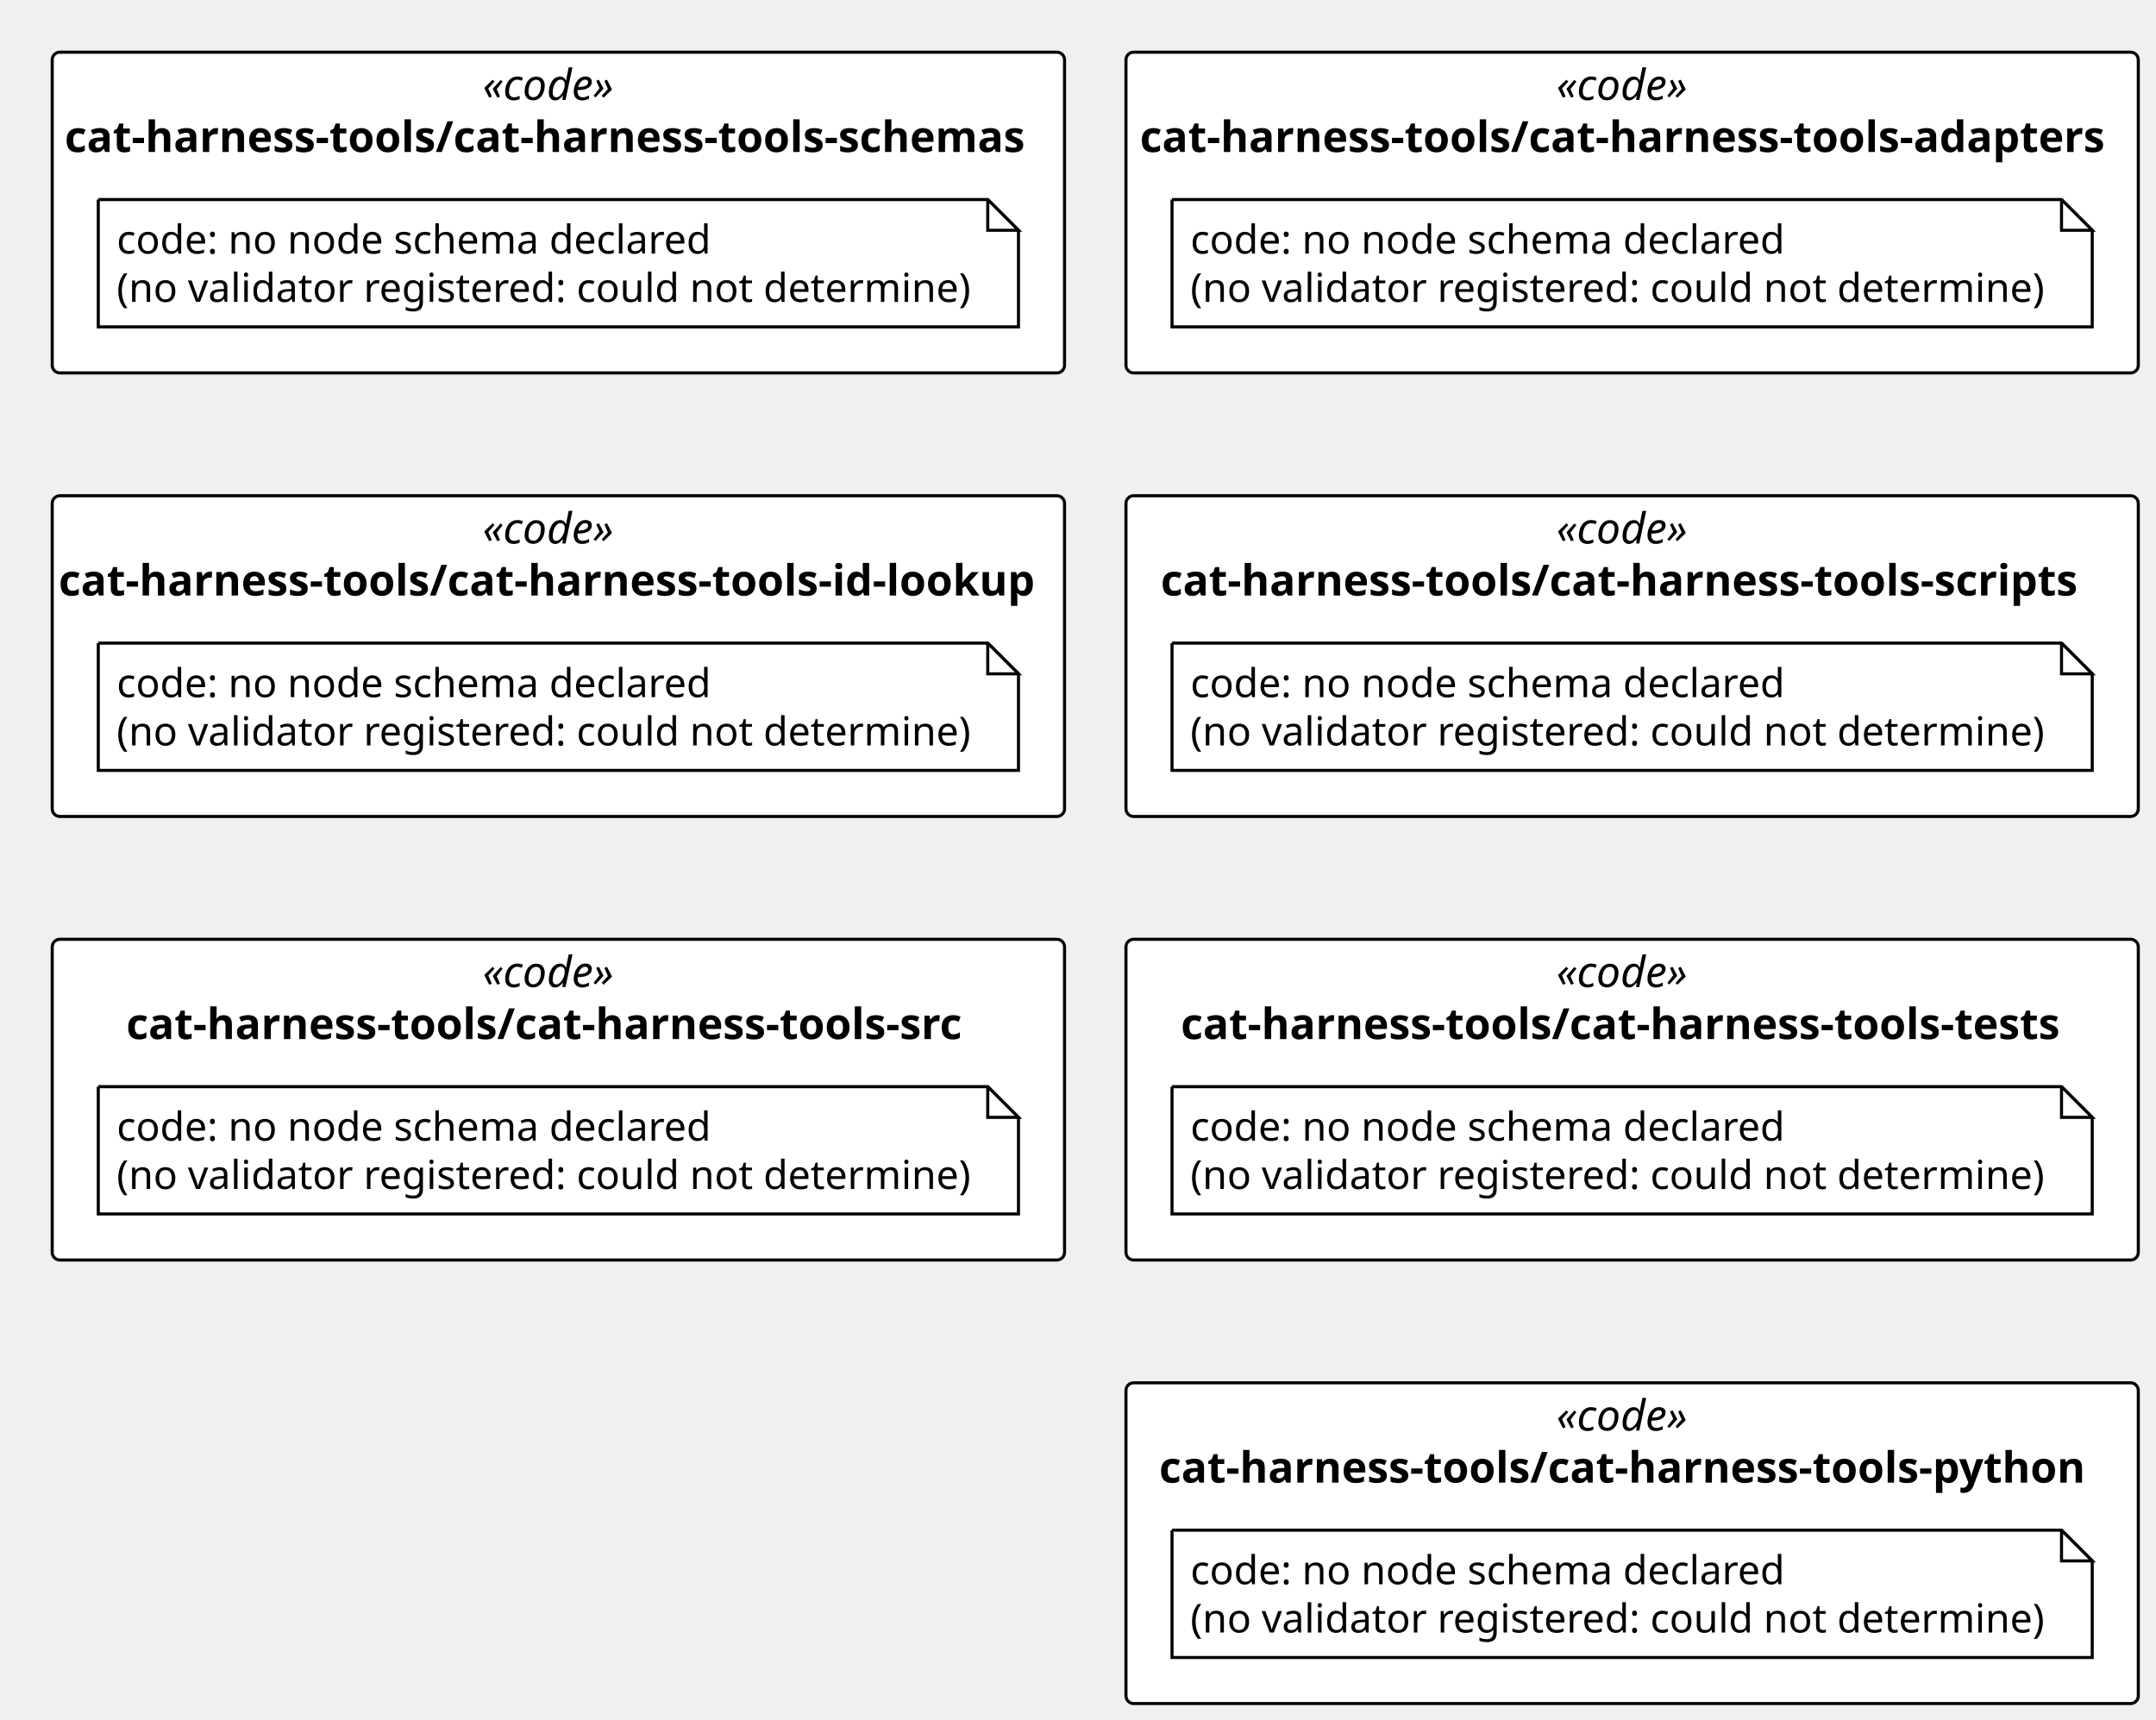
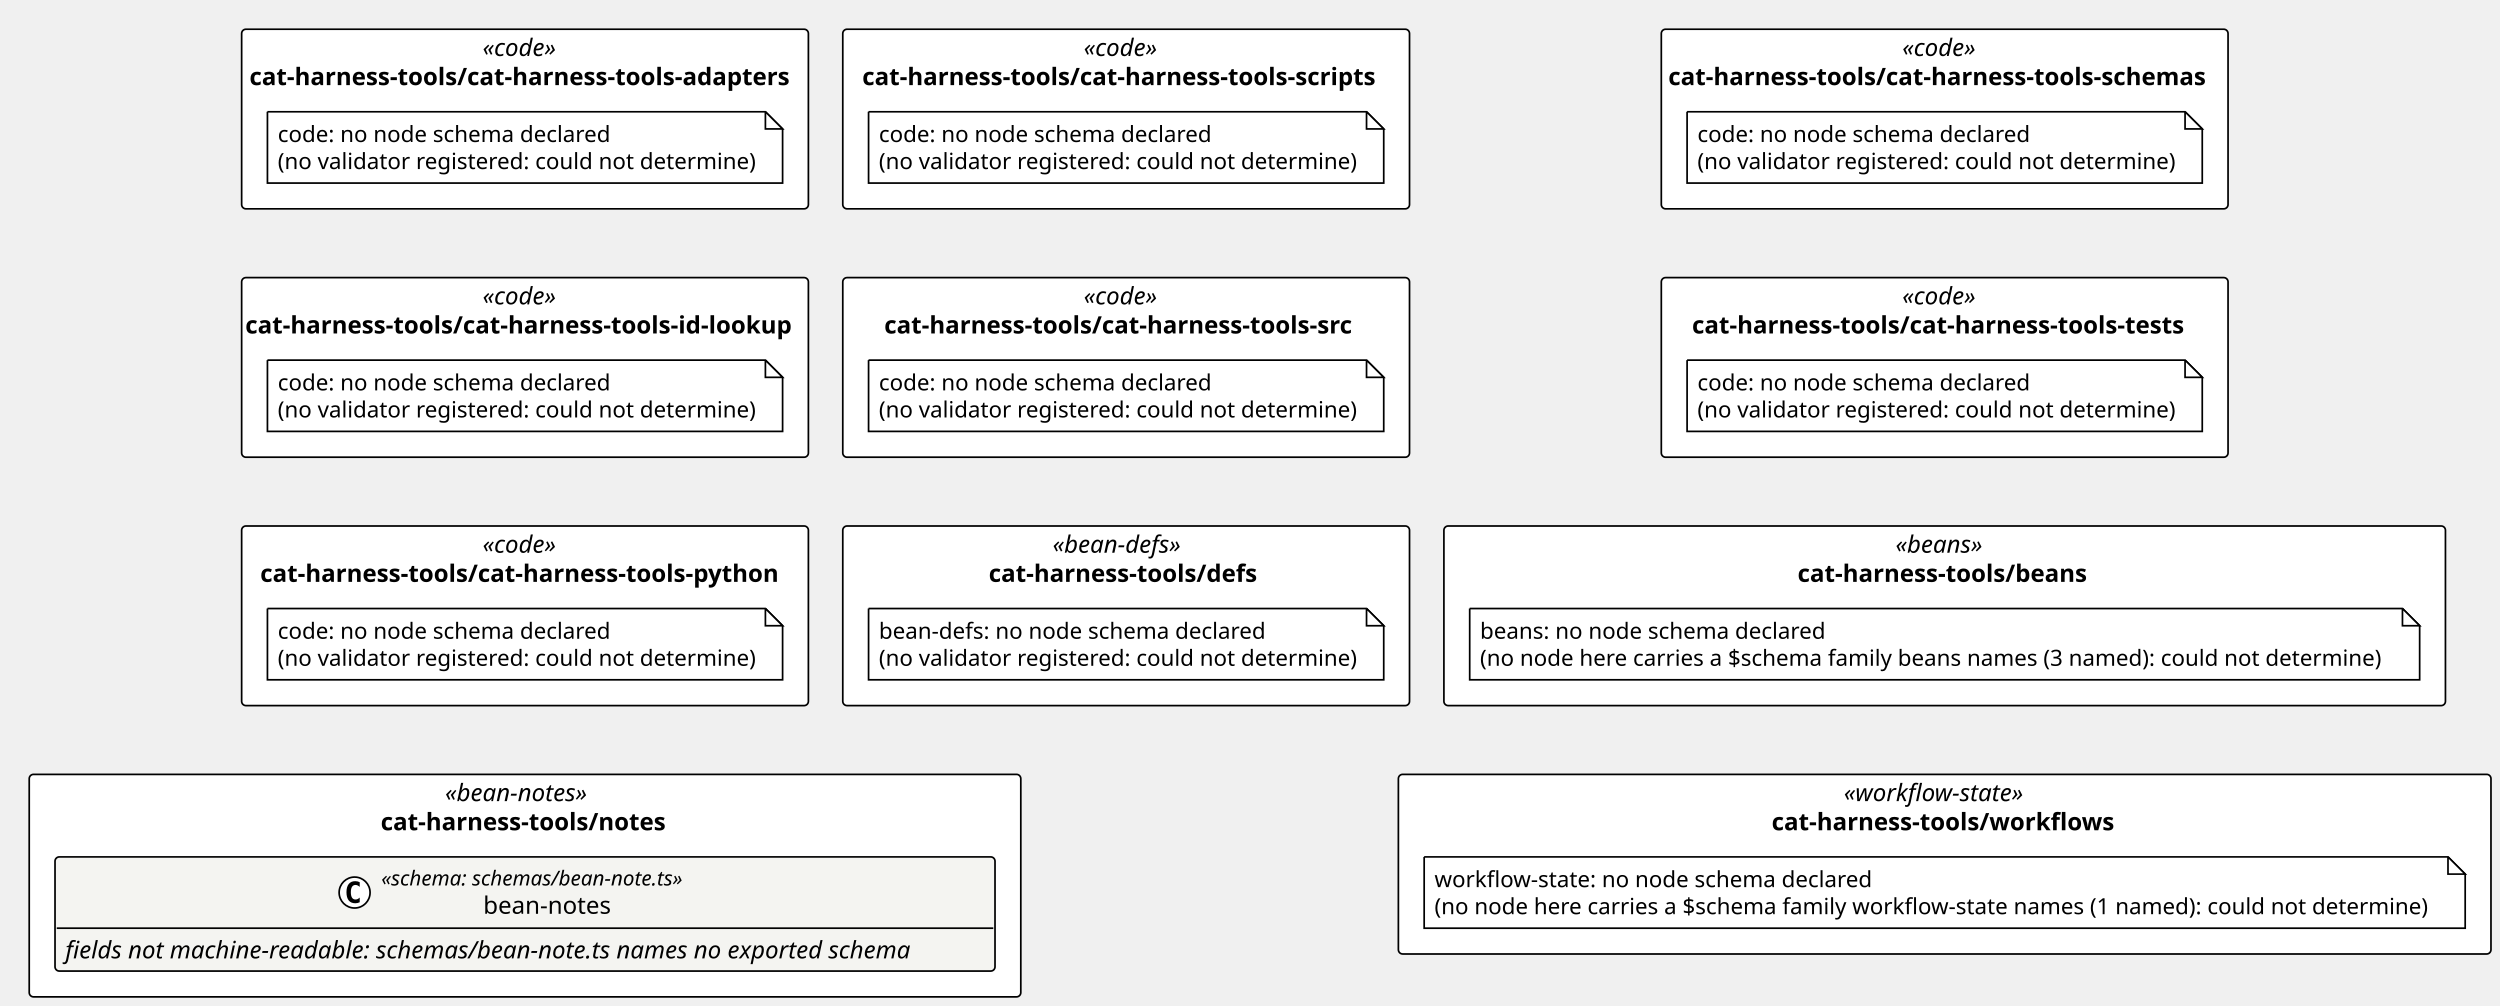
- <svg xmlns="http://www.w3.org/2000/svg" contentStyleType="text/css" height="560px" preserveAspectRatio="none" style="width:702px;height:560px;background:#FFFFFF;" version="1.1" viewBox="0 0 702 560" width="702px" zoomAndPan="magnify">
+ <svg xmlns="http://www.w3.org/2000/svg" contentStyleType="text/css" height="585px" preserveAspectRatio="none" style="width:1454px;height:585px;background:#FFFFFF;" version="1.1" viewBox="0 0 1454 585" width="1454px" zoomAndPan="magnify">
  <defs />
  <g>
-     <rect fill="#FFFFFF" height="104.459" rx="2.5" ry="2.5" style="stroke:#000000;stroke-width:1.0;" width="329.618" x="366.618" y="17" />
-     <text fill="#000000" font-family="Verdana" font-size="14" font-style="italic" lengthAdjust="spacing" textLength="49.362" x="506.745" y="32.562">«code»</text>
-     <text fill="#000000" font-family="Verdana" font-size="14" font-weight="bold" lengthAdjust="spacing" textLength="320.51" x="371.172" y="49.502">cat-harness-tools/cat-harness-tools-adapters</text>
-     <rect fill="#FFFFFF" height="104.459" rx="2.5" ry="2.5" style="stroke:#000000;stroke-width:1.0;" width="329.618" x="17" y="17" />
-     <text fill="#000000" font-family="Verdana" font-size="14" font-style="italic" lengthAdjust="spacing" textLength="49.362" x="157.128" y="32.562">«code»</text>
-     <text fill="#000000" font-family="Verdana" font-size="14" font-weight="bold" lengthAdjust="spacing" textLength="321.474" x="21.072" y="49.502">cat-harness-tools/cat-harness-tools-schemas</text>
-     <rect fill="#FFFFFF" height="104.459" rx="2.5" ry="2.5" style="stroke:#000000;stroke-width:1.0;" width="329.618" x="366.618" y="161.459" />
-     <text fill="#000000" font-family="Verdana" font-size="14" font-style="italic" lengthAdjust="spacing" textLength="49.362" x="506.745" y="177.022">«code»</text>
-     <text fill="#000000" font-family="Verdana" font-size="14" font-weight="bold" lengthAdjust="spacing" textLength="306.961" x="377.946" y="193.961">cat-harness-tools/cat-harness-tools-scripts</text>
-     <rect fill="#FFFFFF" height="104.459" rx="2.5" ry="2.5" style="stroke:#000000;stroke-width:1.0;" width="329.618" x="17" y="161.459" />
-     <text fill="#000000" font-family="Verdana" font-size="14" font-style="italic" lengthAdjust="spacing" textLength="49.362" x="157.128" y="177.022">«code»</text>
-     <text fill="#000000" font-family="Verdana" font-size="14" font-weight="bold" lengthAdjust="spacing" textLength="325.391" x="19.113" y="193.961">cat-harness-tools/cat-harness-tools-id-lookup</text>
-     <rect fill="#FFFFFF" height="104.459" rx="2.5" ry="2.5" style="stroke:#000000;stroke-width:1.0;" width="329.618" x="366.618" y="305.918" />
-     <text fill="#000000" font-family="Verdana" font-size="14" font-style="italic" lengthAdjust="spacing" textLength="49.362" x="506.745" y="321.481">«code»</text>
-     <text fill="#000000" font-family="Verdana" font-size="14" font-weight="bold" lengthAdjust="spacing" textLength="293.87" x="384.491" y="338.42">cat-harness-tools/cat-harness-tools-tests</text>
-     <rect fill="#FFFFFF" height="104.459" rx="2.5" ry="2.5" style="stroke:#000000;stroke-width:1.0;" width="329.618" x="17" y="305.918" />
-     <text fill="#000000" font-family="Verdana" font-size="14" font-style="italic" lengthAdjust="spacing" textLength="49.362" x="157.128" y="321.481">«code»</text>
-     <text fill="#000000" font-family="Verdana" font-size="14" font-weight="bold" lengthAdjust="spacing" textLength="281.374" x="41.122" y="338.42">cat-harness-tools/cat-harness-tools-src</text>
-     <rect fill="#FFFFFF" height="104.459" rx="2.5" ry="2.5" style="stroke:#000000;stroke-width:1.0;" width="329.618" x="366.618" y="450.377" />
-     <text fill="#000000" font-family="Verdana" font-size="14" font-style="italic" lengthAdjust="spacing" textLength="49.362" x="506.745" y="465.94">«code»</text>
-     <text fill="#000000" font-family="Verdana" font-size="14" font-weight="bold" lengthAdjust="spacing" textLength="307.993" x="377.43" y="482.879">cat-harness-tools/cat-harness-tools-python</text>
+     <rect fill="#FFFFFF" height="104.459" rx="2.5" ry="2.5" style="stroke:#000000;stroke-width:1.0;" width="329.618" x="140.541" y="17" />
+     <text fill="#000000" font-family="Verdana" font-size="14" font-style="italic" lengthAdjust="spacing" textLength="49.362" x="280.669" y="32.562">«code»</text>
+     <text fill="#000000" font-family="Verdana" font-size="14" font-weight="bold" lengthAdjust="spacing" textLength="320.51" x="145.095" y="49.502">cat-harness-tools/cat-harness-tools-adapters</text>
+     <rect fill="#FFFFFF" height="104.459" rx="2.5" ry="2.5" style="stroke:#000000;stroke-width:1.0;" width="329.618" x="966.216" y="17" />
+     <text fill="#000000" font-family="Verdana" font-size="14" font-style="italic" lengthAdjust="spacing" textLength="49.362" x="1106.343" y="32.562">«code»</text>
+     <text fill="#000000" font-family="Verdana" font-size="14" font-weight="bold" lengthAdjust="spacing" textLength="321.474" x="970.288" y="49.502">cat-harness-tools/cat-harness-tools-schemas</text>
+     <rect fill="#FFFFFF" height="104.459" rx="2.5" ry="2.5" style="stroke:#000000;stroke-width:1.0;" width="329.618" x="490.159" y="17" />
+     <text fill="#000000" font-family="Verdana" font-size="14" font-style="italic" lengthAdjust="spacing" textLength="49.362" x="630.287" y="32.562">«code»</text>
+     <text fill="#000000" font-family="Verdana" font-size="14" font-weight="bold" lengthAdjust="spacing" textLength="306.961" x="501.487" y="49.502">cat-harness-tools/cat-harness-tools-scripts</text>
+     <rect fill="#FFFFFF" height="104.459" rx="2.5" ry="2.5" style="stroke:#000000;stroke-width:1.0;" width="329.618" x="140.541" y="161.459" />
+     <text fill="#000000" font-family="Verdana" font-size="14" font-style="italic" lengthAdjust="spacing" textLength="49.362" x="280.669" y="177.022">«code»</text>
+     <text fill="#000000" font-family="Verdana" font-size="14" font-weight="bold" lengthAdjust="spacing" textLength="325.391" x="142.655" y="193.961">cat-harness-tools/cat-harness-tools-id-lookup</text>
+     <rect fill="#FFFFFF" height="104.459" rx="2.5" ry="2.5" style="stroke:#000000;stroke-width:1.0;" width="329.618" x="966.216" y="161.459" />
+     <text fill="#000000" font-family="Verdana" font-size="14" font-style="italic" lengthAdjust="spacing" textLength="49.362" x="1106.343" y="177.022">«code»</text>
+     <text fill="#000000" font-family="Verdana" font-size="14" font-weight="bold" lengthAdjust="spacing" textLength="293.87" x="984.089" y="193.961">cat-harness-tools/cat-harness-tools-tests</text>
+     <rect fill="#FFFFFF" height="104.459" rx="2.5" ry="2.5" style="stroke:#000000;stroke-width:1.0;" width="329.618" x="490.159" y="161.459" />
+     <text fill="#000000" font-family="Verdana" font-size="14" font-style="italic" lengthAdjust="spacing" textLength="49.362" x="630.287" y="177.022">«code»</text>
+     <text fill="#000000" font-family="Verdana" font-size="14" font-weight="bold" lengthAdjust="spacing" textLength="281.374" x="514.281" y="193.961">cat-harness-tools/cat-harness-tools-src</text>
+     <rect fill="#FFFFFF" height="104.459" rx="2.5" ry="2.5" style="stroke:#000000;stroke-width:1.0;" width="329.618" x="140.541" y="305.918" />
+     <text fill="#000000" font-family="Verdana" font-size="14" font-style="italic" lengthAdjust="spacing" textLength="49.362" x="280.669" y="321.481">«code»</text>
+     <text fill="#000000" font-family="Verdana" font-size="14" font-weight="bold" lengthAdjust="spacing" textLength="307.993" x="151.353" y="338.42">cat-harness-tools/cat-harness-tools-python</text>
+     <rect fill="#FFFFFF" height="104.459" rx="2.5" ry="2.5" style="stroke:#000000;stroke-width:1.0;" width="582.496" x="839.777" y="305.918" />
+     <text fill="#000000" font-family="Verdana" font-size="14" font-style="italic" lengthAdjust="spacing" textLength="57.21" x="1102.419" y="321.481">«beans»</text>
+     <text fill="#000000" font-family="Verdana" font-size="14" font-weight="bold" lengthAdjust="spacing" textLength="171.09" x="1045.479" y="338.42">cat-harness-tools/beans</text>
+     <rect fill="#FFFFFF" height="104.459" rx="2.5" ry="2.5" style="stroke:#000000;stroke-width:1.0;" width="329.618" x="490.159" y="305.918" />
+     <text fill="#000000" font-family="Verdana" font-size="14" font-style="italic" lengthAdjust="spacing" textLength="85.524" x="612.206" y="321.481">«bean-defs»</text>
+     <text fill="#000000" font-family="Verdana" font-size="14" font-weight="bold" lengthAdjust="spacing" textLength="159.817" x="575.059" y="338.42">cat-harness-tools/defs</text>
+     <rect fill="#FFFFFF" height="129.398" rx="2.5" ry="2.5" style="stroke:#000000;stroke-width:1.0;" width="576.7" x="17" y="450.377" />
+     <text fill="#000000" font-family="Verdana" font-size="14" font-style="italic" lengthAdjust="spacing" textLength="92.996" x="258.852" y="465.94">«bean-notes»</text>
+     <text fill="#000000" font-family="Verdana" font-size="14" font-weight="bold" lengthAdjust="spacing" textLength="167.85" x="221.425" y="482.879">cat-harness-tools/notes</text>
+     <rect fill="#FFFFFF" height="104.459" rx="2.5" ry="2.5" style="stroke:#000000;stroke-width:1.0;" width="635.454" x="813.297" y="450.377" />
+     <text fill="#000000" font-family="Verdana" font-size="14" font-style="italic" lengthAdjust="spacing" textLength="117.291" x="1072.379" y="465.94">«workflow-state»</text>
+     <text fill="#000000" font-family="Verdana" font-size="14" font-weight="bold" lengthAdjust="spacing" textLength="201.243" x="1030.403" y="482.879">cat-harness-tools/workflows</text>
    <g id="elem_n_cat_harness_tools_cat_harness_tools_adapters_code">
-       <path d="M381.618,65 L381.618,106.459 L681.235,106.459 L681.235,75 L671.235,65 L381.618,65 " fill="#FFFFFF" style="stroke:#000000;stroke-width:1.0;" />
-       <path d="M671.235,65 L671.235,75 L681.235,75 L671.235,65 " fill="#FFFFFF" style="stroke:#000000;stroke-width:1.0;" />
-       <text fill="#000000" font-family="Verdana" font-size="13" lengthAdjust="spacing" textLength="197.71" x="387.618" y="82.594">code: no node schema declared</text>
-       <text fill="#000000" font-family="Verdana" font-size="13" lengthAdjust="spacing" textLength="278.618" x="387.618" y="98.323">(no validator registered: could not determine)</text>
+       <path d="M155.541,65 L155.541,106.459 L455.159,106.459 L455.159,75 L445.159,65 L155.541,65 " fill="#FFFFFF" style="stroke:#000000;stroke-width:1.0;" />
+       <path d="M445.159,65 L445.159,75 L455.159,75 L445.159,65 " fill="#FFFFFF" style="stroke:#000000;stroke-width:1.0;" />
+       <text fill="#000000" font-family="Verdana" font-size="13" lengthAdjust="spacing" textLength="197.71" x="161.541" y="82.594">code: no node schema declared</text>
+       <text fill="#000000" font-family="Verdana" font-size="13" lengthAdjust="spacing" textLength="278.618" x="161.541" y="98.323">(no validator registered: could not determine)</text>
    </g>
    <g id="elem_n_cat_harness_tools_cat_harness_tools_schemas_code">
-       <path d="M32,65 L32,106.459 L331.618,106.459 L331.618,75 L321.618,65 L32,65 " fill="#FFFFFF" style="stroke:#000000;stroke-width:1.0;" />
-       <path d="M321.618,65 L321.618,75 L331.618,75 L321.618,65 " fill="#FFFFFF" style="stroke:#000000;stroke-width:1.0;" />
-       <text fill="#000000" font-family="Verdana" font-size="13" lengthAdjust="spacing" textLength="197.71" x="38" y="82.594">code: no node schema declared</text>
-       <text fill="#000000" font-family="Verdana" font-size="13" lengthAdjust="spacing" textLength="278.618" x="38" y="98.323">(no validator registered: could not determine)</text>
+       <path d="M981.216,65 L981.216,106.459 L1280.833,106.459 L1280.833,75 L1270.833,65 L981.216,65 " fill="#FFFFFF" style="stroke:#000000;stroke-width:1.0;" />
+       <path d="M1270.833,65 L1270.833,75 L1280.833,75 L1270.833,65 " fill="#FFFFFF" style="stroke:#000000;stroke-width:1.0;" />
+       <text fill="#000000" font-family="Verdana" font-size="13" lengthAdjust="spacing" textLength="197.71" x="987.216" y="82.594">code: no node schema declared</text>
+       <text fill="#000000" font-family="Verdana" font-size="13" lengthAdjust="spacing" textLength="278.618" x="987.216" y="98.323">(no validator registered: could not determine)</text>
    </g>
    <g id="elem_n_cat_harness_tools_cat_harness_tools_scripts_code">
-       <path d="M381.618,209.459 L381.618,250.918 L681.235,250.918 L681.235,219.459 L671.235,209.459 L381.618,209.459 " fill="#FFFFFF" style="stroke:#000000;stroke-width:1.0;" />
-       <path d="M671.235,209.459 L671.235,219.459 L681.235,219.459 L671.235,209.459 " fill="#FFFFFF" style="stroke:#000000;stroke-width:1.0;" />
-       <text fill="#000000" font-family="Verdana" font-size="13" lengthAdjust="spacing" textLength="197.71" x="387.618" y="227.053">code: no node schema declared</text>
-       <text fill="#000000" font-family="Verdana" font-size="13" lengthAdjust="spacing" textLength="278.618" x="387.618" y="242.782">(no validator registered: could not determine)</text>
+       <path d="M505.159,65 L505.159,106.459 L804.777,106.459 L804.777,75 L794.777,65 L505.159,65 " fill="#FFFFFF" style="stroke:#000000;stroke-width:1.0;" />
+       <path d="M794.777,65 L794.777,75 L804.777,75 L794.777,65 " fill="#FFFFFF" style="stroke:#000000;stroke-width:1.0;" />
+       <text fill="#000000" font-family="Verdana" font-size="13" lengthAdjust="spacing" textLength="197.71" x="511.159" y="82.594">code: no node schema declared</text>
+       <text fill="#000000" font-family="Verdana" font-size="13" lengthAdjust="spacing" textLength="278.618" x="511.159" y="98.323">(no validator registered: could not determine)</text>
    </g>
    <g id="elem_n_cat_harness_tools_cat_harness_tools_id_lookup_code">
-       <path d="M32,209.459 L32,250.918 L331.618,250.918 L331.618,219.459 L321.618,209.459 L32,209.459 " fill="#FFFFFF" style="stroke:#000000;stroke-width:1.0;" />
-       <path d="M321.618,209.459 L321.618,219.459 L331.618,219.459 L321.618,209.459 " fill="#FFFFFF" style="stroke:#000000;stroke-width:1.0;" />
-       <text fill="#000000" font-family="Verdana" font-size="13" lengthAdjust="spacing" textLength="197.71" x="38" y="227.053">code: no node schema declared</text>
-       <text fill="#000000" font-family="Verdana" font-size="13" lengthAdjust="spacing" textLength="278.618" x="38" y="242.782">(no validator registered: could not determine)</text>
+       <path d="M155.541,209.459 L155.541,250.918 L455.159,250.918 L455.159,219.459 L445.159,209.459 L155.541,209.459 " fill="#FFFFFF" style="stroke:#000000;stroke-width:1.0;" />
+       <path d="M445.159,209.459 L445.159,219.459 L455.159,219.459 L445.159,209.459 " fill="#FFFFFF" style="stroke:#000000;stroke-width:1.0;" />
+       <text fill="#000000" font-family="Verdana" font-size="13" lengthAdjust="spacing" textLength="197.71" x="161.541" y="227.053">code: no node schema declared</text>
+       <text fill="#000000" font-family="Verdana" font-size="13" lengthAdjust="spacing" textLength="278.618" x="161.541" y="242.782">(no validator registered: could not determine)</text>
    </g>
    <g id="elem_n_cat_harness_tools_cat_harness_tools_tests_code">
-       <path d="M381.618,353.918 L381.618,395.377 L681.235,395.377 L681.235,363.918 L671.235,353.918 L381.618,353.918 " fill="#FFFFFF" style="stroke:#000000;stroke-width:1.0;" />
-       <path d="M671.235,353.918 L671.235,363.918 L681.235,363.918 L671.235,353.918 " fill="#FFFFFF" style="stroke:#000000;stroke-width:1.0;" />
-       <text fill="#000000" font-family="Verdana" font-size="13" lengthAdjust="spacing" textLength="197.71" x="387.618" y="371.512">code: no node schema declared</text>
-       <text fill="#000000" font-family="Verdana" font-size="13" lengthAdjust="spacing" textLength="278.618" x="387.618" y="387.241">(no validator registered: could not determine)</text>
+       <path d="M981.216,209.459 L981.216,250.918 L1280.833,250.918 L1280.833,219.459 L1270.833,209.459 L981.216,209.459 " fill="#FFFFFF" style="stroke:#000000;stroke-width:1.0;" />
+       <path d="M1270.833,209.459 L1270.833,219.459 L1280.833,219.459 L1270.833,209.459 " fill="#FFFFFF" style="stroke:#000000;stroke-width:1.0;" />
+       <text fill="#000000" font-family="Verdana" font-size="13" lengthAdjust="spacing" textLength="197.71" x="987.216" y="227.053">code: no node schema declared</text>
+       <text fill="#000000" font-family="Verdana" font-size="13" lengthAdjust="spacing" textLength="278.618" x="987.216" y="242.782">(no validator registered: could not determine)</text>
    </g>
    <g id="elem_n_cat_harness_tools_cat_harness_tools_src_code">
-       <path d="M32,353.918 L32,395.377 L331.618,395.377 L331.618,363.918 L321.618,353.918 L32,353.918 " fill="#FFFFFF" style="stroke:#000000;stroke-width:1.0;" />
-       <path d="M321.618,353.918 L321.618,363.918 L331.618,363.918 L321.618,353.918 " fill="#FFFFFF" style="stroke:#000000;stroke-width:1.0;" />
-       <text fill="#000000" font-family="Verdana" font-size="13" lengthAdjust="spacing" textLength="197.71" x="38" y="371.512">code: no node schema declared</text>
-       <text fill="#000000" font-family="Verdana" font-size="13" lengthAdjust="spacing" textLength="278.618" x="38" y="387.241">(no validator registered: could not determine)</text>
+       <path d="M505.159,209.459 L505.159,250.918 L804.777,250.918 L804.777,219.459 L794.777,209.459 L505.159,209.459 " fill="#FFFFFF" style="stroke:#000000;stroke-width:1.0;" />
+       <path d="M794.777,209.459 L794.777,219.459 L804.777,219.459 L794.777,209.459 " fill="#FFFFFF" style="stroke:#000000;stroke-width:1.0;" />
+       <text fill="#000000" font-family="Verdana" font-size="13" lengthAdjust="spacing" textLength="197.71" x="511.159" y="227.053">code: no node schema declared</text>
+       <text fill="#000000" font-family="Verdana" font-size="13" lengthAdjust="spacing" textLength="278.618" x="511.159" y="242.782">(no validator registered: could not determine)</text>
    </g>
    <g id="elem_n_cat_harness_tools_cat_harness_tools_python_code">
-       <path d="M381.618,498.377 L381.618,539.836 L681.235,539.836 L681.235,508.377 L671.235,498.377 L381.618,498.377 " fill="#FFFFFF" style="stroke:#000000;stroke-width:1.0;" />
-       <path d="M671.235,498.377 L671.235,508.377 L681.235,508.377 L671.235,498.377 " fill="#FFFFFF" style="stroke:#000000;stroke-width:1.0;" />
-       <text fill="#000000" font-family="Verdana" font-size="13" lengthAdjust="spacing" textLength="197.71" x="387.618" y="515.971">code: no node schema declared</text>
-       <text fill="#000000" font-family="Verdana" font-size="13" lengthAdjust="spacing" textLength="278.618" x="387.618" y="531.7">(no validator registered: could not determine)</text>
+       <path d="M155.541,353.918 L155.541,395.377 L455.159,395.377 L455.159,363.918 L445.159,353.918 L155.541,353.918 " fill="#FFFFFF" style="stroke:#000000;stroke-width:1.0;" />
+       <path d="M445.159,353.918 L445.159,363.918 L455.159,363.918 L445.159,353.918 " fill="#FFFFFF" style="stroke:#000000;stroke-width:1.0;" />
+       <text fill="#000000" font-family="Verdana" font-size="13" lengthAdjust="spacing" textLength="197.71" x="161.541" y="371.512">code: no node schema declared</text>
+       <text fill="#000000" font-family="Verdana" font-size="13" lengthAdjust="spacing" textLength="278.618" x="161.541" y="387.241">(no validator registered: could not determine)</text>
+     </g>
+     <g id="elem_n_cat_harness_tools_beans_beans">
+       <path d="M854.777,353.918 L854.777,395.377 L1407.272,395.377 L1407.272,363.918 L1397.272,353.918 L854.777,353.918 " fill="#FFFFFF" style="stroke:#000000;stroke-width:1.0;" />
+       <path d="M1397.272,353.918 L1397.272,363.918 L1407.272,363.918 L1397.272,353.918 " fill="#FFFFFF" style="stroke:#000000;stroke-width:1.0;" />
+       <text fill="#000000" font-family="Verdana" font-size="13" lengthAdjust="spacing" textLength="204.331" x="860.777" y="371.512">beans: no node schema declared</text>
+       <text fill="#000000" font-family="Verdana" font-size="13" lengthAdjust="spacing" textLength="531.496" x="860.777" y="387.241">(no node here carries a $schema family beans names (3 named): could not determine)</text>
+     </g>
+     <g id="elem_n_cat_harness_tools_defs_bean_defs">
+       <path d="M505.159,353.918 L505.159,395.377 L804.777,395.377 L804.777,363.918 L794.777,353.918 L505.159,353.918 " fill="#FFFFFF" style="stroke:#000000;stroke-width:1.0;" />
+       <path d="M794.777,353.918 L794.777,363.918 L804.777,363.918 L794.777,353.918 " fill="#FFFFFF" style="stroke:#000000;stroke-width:1.0;" />
+       <text fill="#000000" font-family="Verdana" font-size="13" lengthAdjust="spacing" textLength="230.661" x="511.159" y="371.512">bean-defs: no node schema declared</text>
+       <text fill="#000000" font-family="Verdana" font-size="13" lengthAdjust="spacing" textLength="278.618" x="511.159" y="387.241">(no validator registered: could not determine)</text>
+     </g>
+     <g id="elem_cat_harness_tools_notes_bean_notes_shape">
+       <rect codeLine="38" fill="#F4F4F1" height="66.398" id="cat_harness_tools_notes_bean_notes_shape" rx="2.5" ry="2.5" style="stroke:#000000;stroke-width:1.0;" width="546.7" x="32" y="498.377" />
+       <ellipse cx="206.238" cy="519.106" fill="#FFFFFF" rx="9" ry="9" style="stroke:#000000;stroke-width:1.0;" />
+       <path d="M209.207,524.747 Q208.628,525.044 207.988,525.185 Q207.347,525.341 206.644,525.341 Q204.144,525.341 202.816,523.7 Q201.503,522.044 201.503,518.919 Q201.503,515.794 202.816,514.138 Q204.144,512.481 206.644,512.481 Q207.347,512.481 207.988,512.638 Q208.644,512.794 209.207,513.091 L209.207,515.81 Q208.582,515.231 207.988,514.966 Q207.394,514.685 206.769,514.685 Q205.425,514.685 204.738,515.763 Q204.05,516.825 204.05,518.919 Q204.05,521.013 204.738,522.091 Q205.425,523.153 206.769,523.153 Q207.394,523.153 207.988,522.888 Q208.582,522.606 209.207,522.028 L209.207,524.747 Z " fill="#000000" />
+       <text fill="#000000" font-family="Verdana" font-size="12" font-style="italic" lengthAdjust="spacing" textLength="194.725" x="221.738" y="515.002">«schema: schemas/bean-note.ts»</text>
+       <text fill="#000000" font-family="Verdana" font-size="14" lengthAdjust="spacing" textLength="76.105" x="281.048" y="531.459">bean-notes</text>
+       <line style="stroke:#000000;stroke-width:1.0;" x1="33" x2="577.7" y1="539.836" y2="539.836" />
+       <text fill="#000000" font-family="Verdana" font-size="14" font-style="italic" lengthAdjust="spacing" textLength="534.7" x="38" y="557.398">fields not machine-readable: schemas/bean-note.ts names no exported schema</text>
+     </g>
+     <g id="elem_n_cat_harness_tools_workflows_workflow_state">
+       <path d="M828.297,498.377 L828.297,539.836 L1433.752,539.836 L1433.752,508.377 L1423.752,498.377 L828.297,498.377 " fill="#FFFFFF" style="stroke:#000000;stroke-width:1.0;" />
+       <path d="M1423.752,498.377 L1423.752,508.377 L1433.752,508.377 L1423.752,498.377 " fill="#FFFFFF" style="stroke:#000000;stroke-width:1.0;" />
+       <text fill="#000000" font-family="Verdana" font-size="13" lengthAdjust="spacing" textLength="260.032" x="834.297" y="515.971">workflow-state: no node schema declared</text>
+       <text fill="#000000" font-family="Verdana" font-size="13" lengthAdjust="spacing" textLength="584.454" x="834.297" y="531.7">(no node here carries a $schema family workflow-state names (1 named): could not determine)</text>
    </g>
  </g>
</svg>
